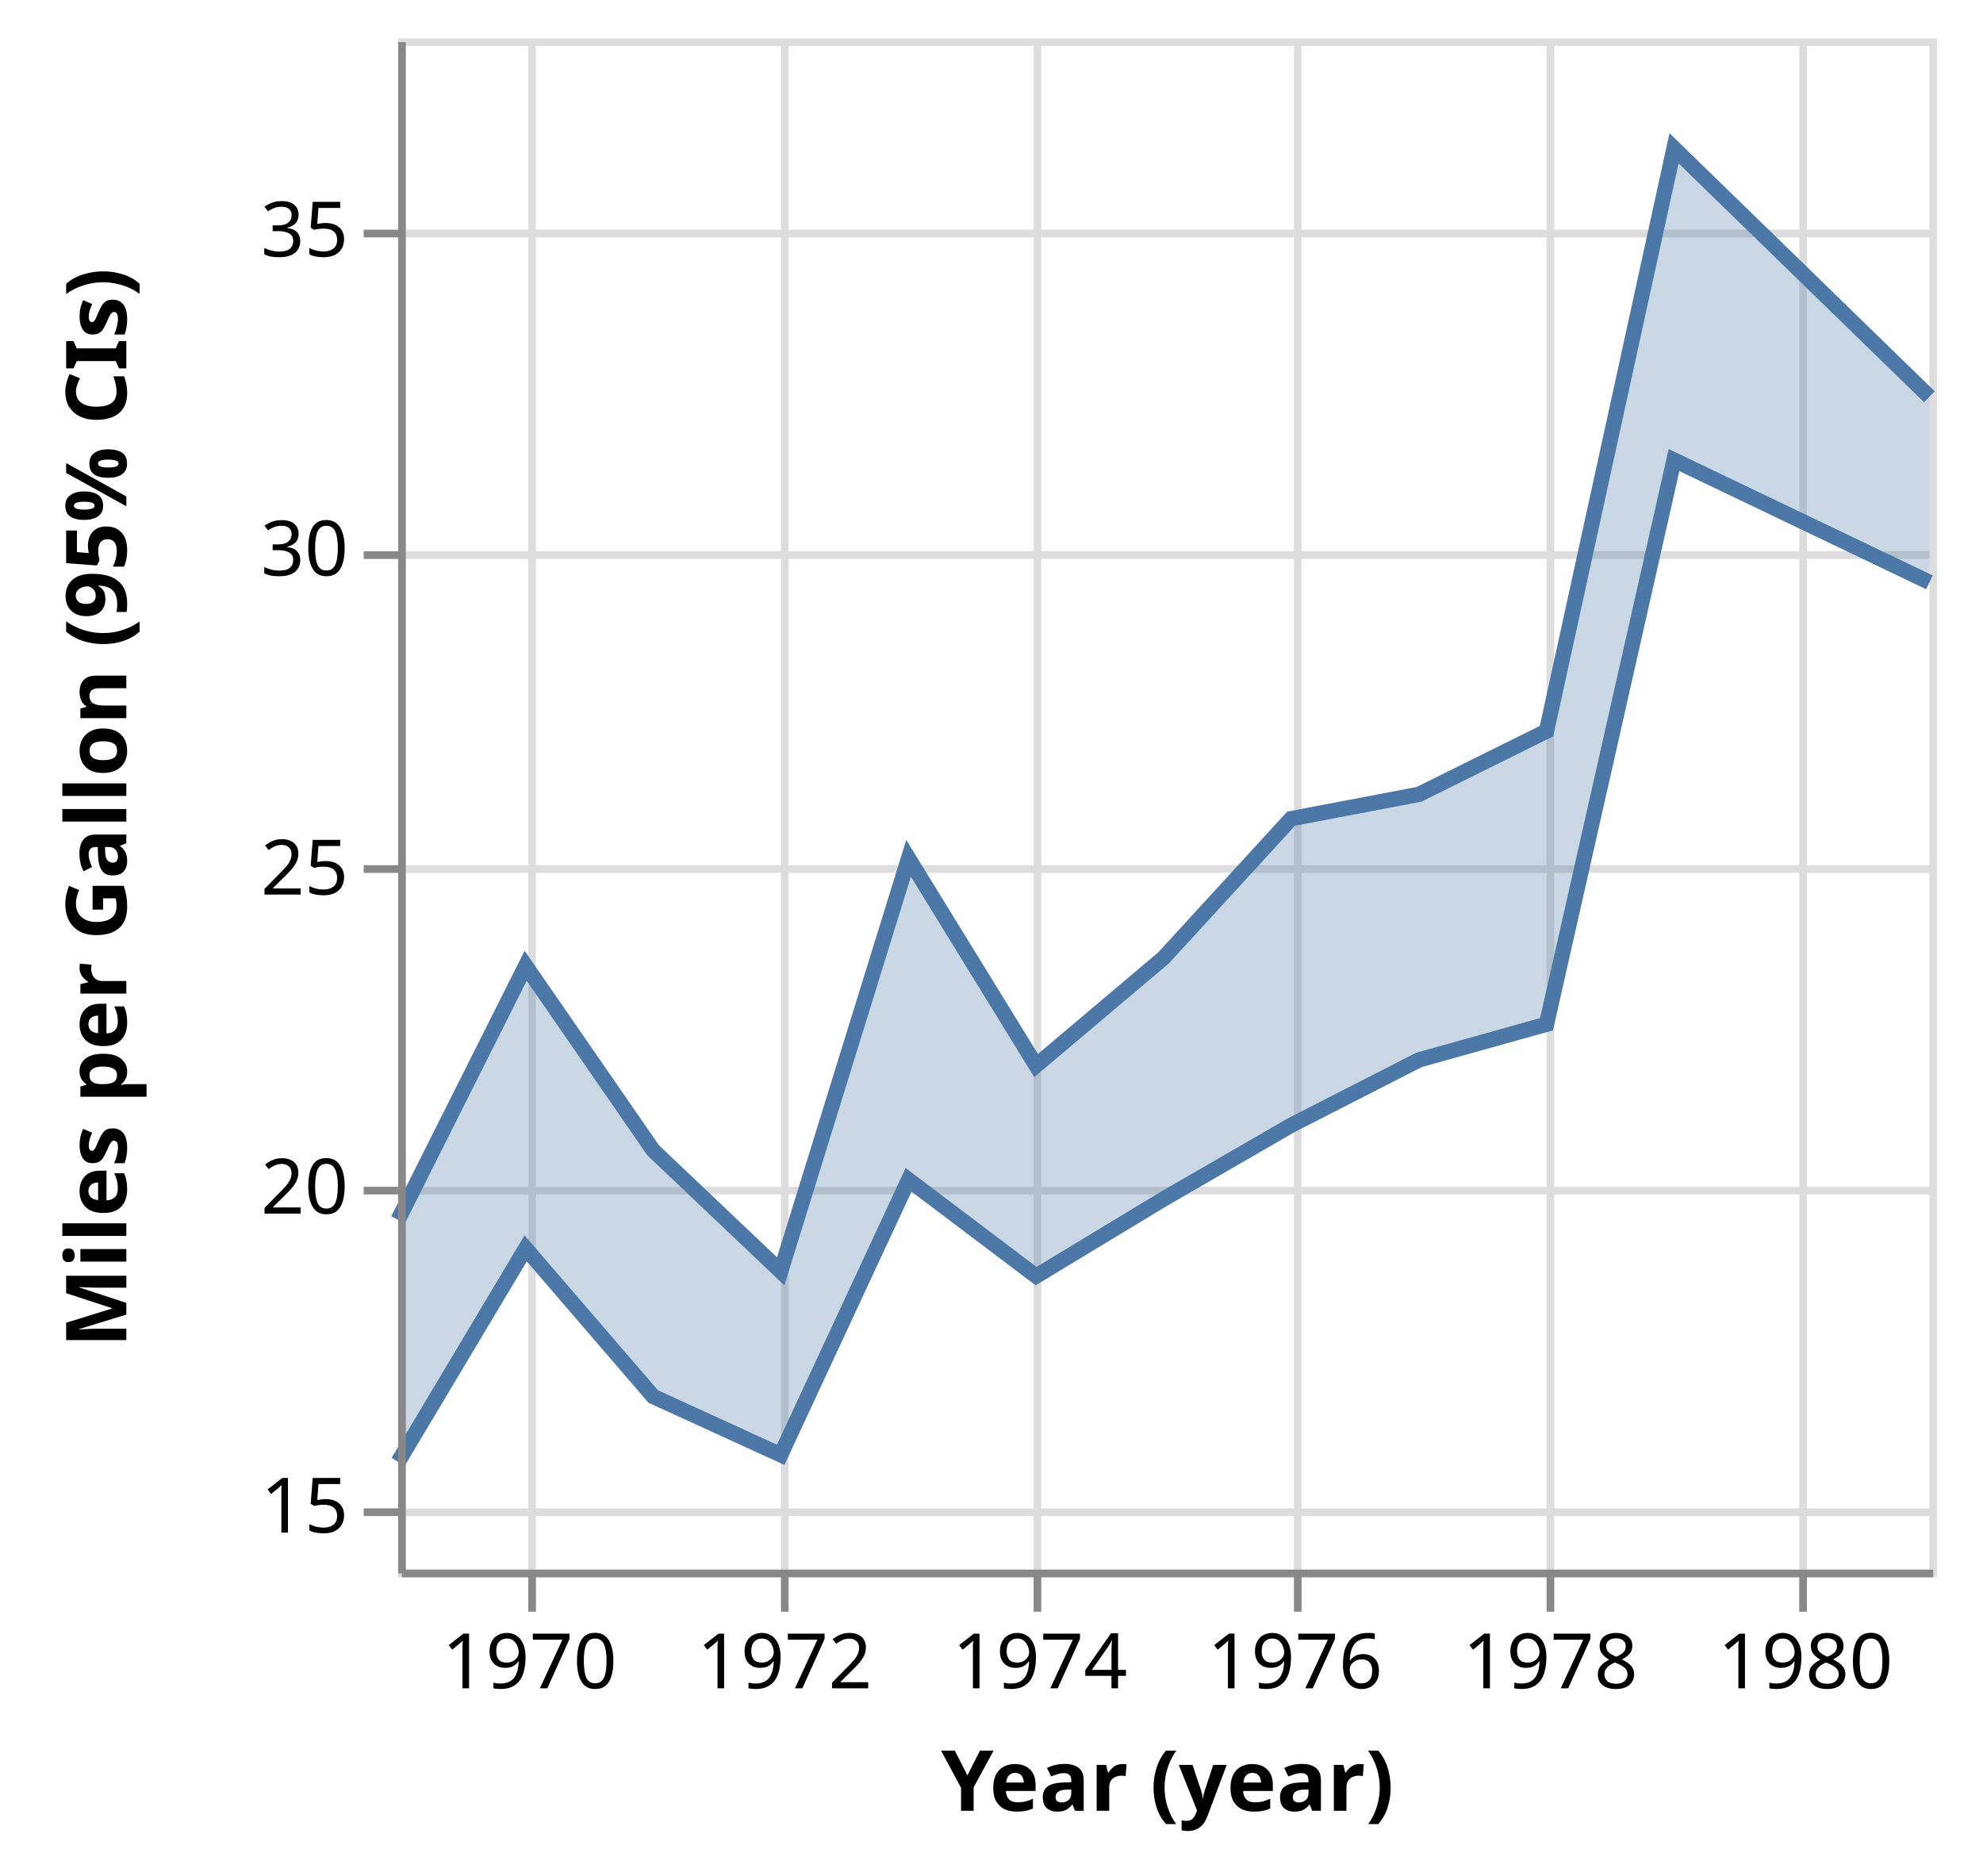
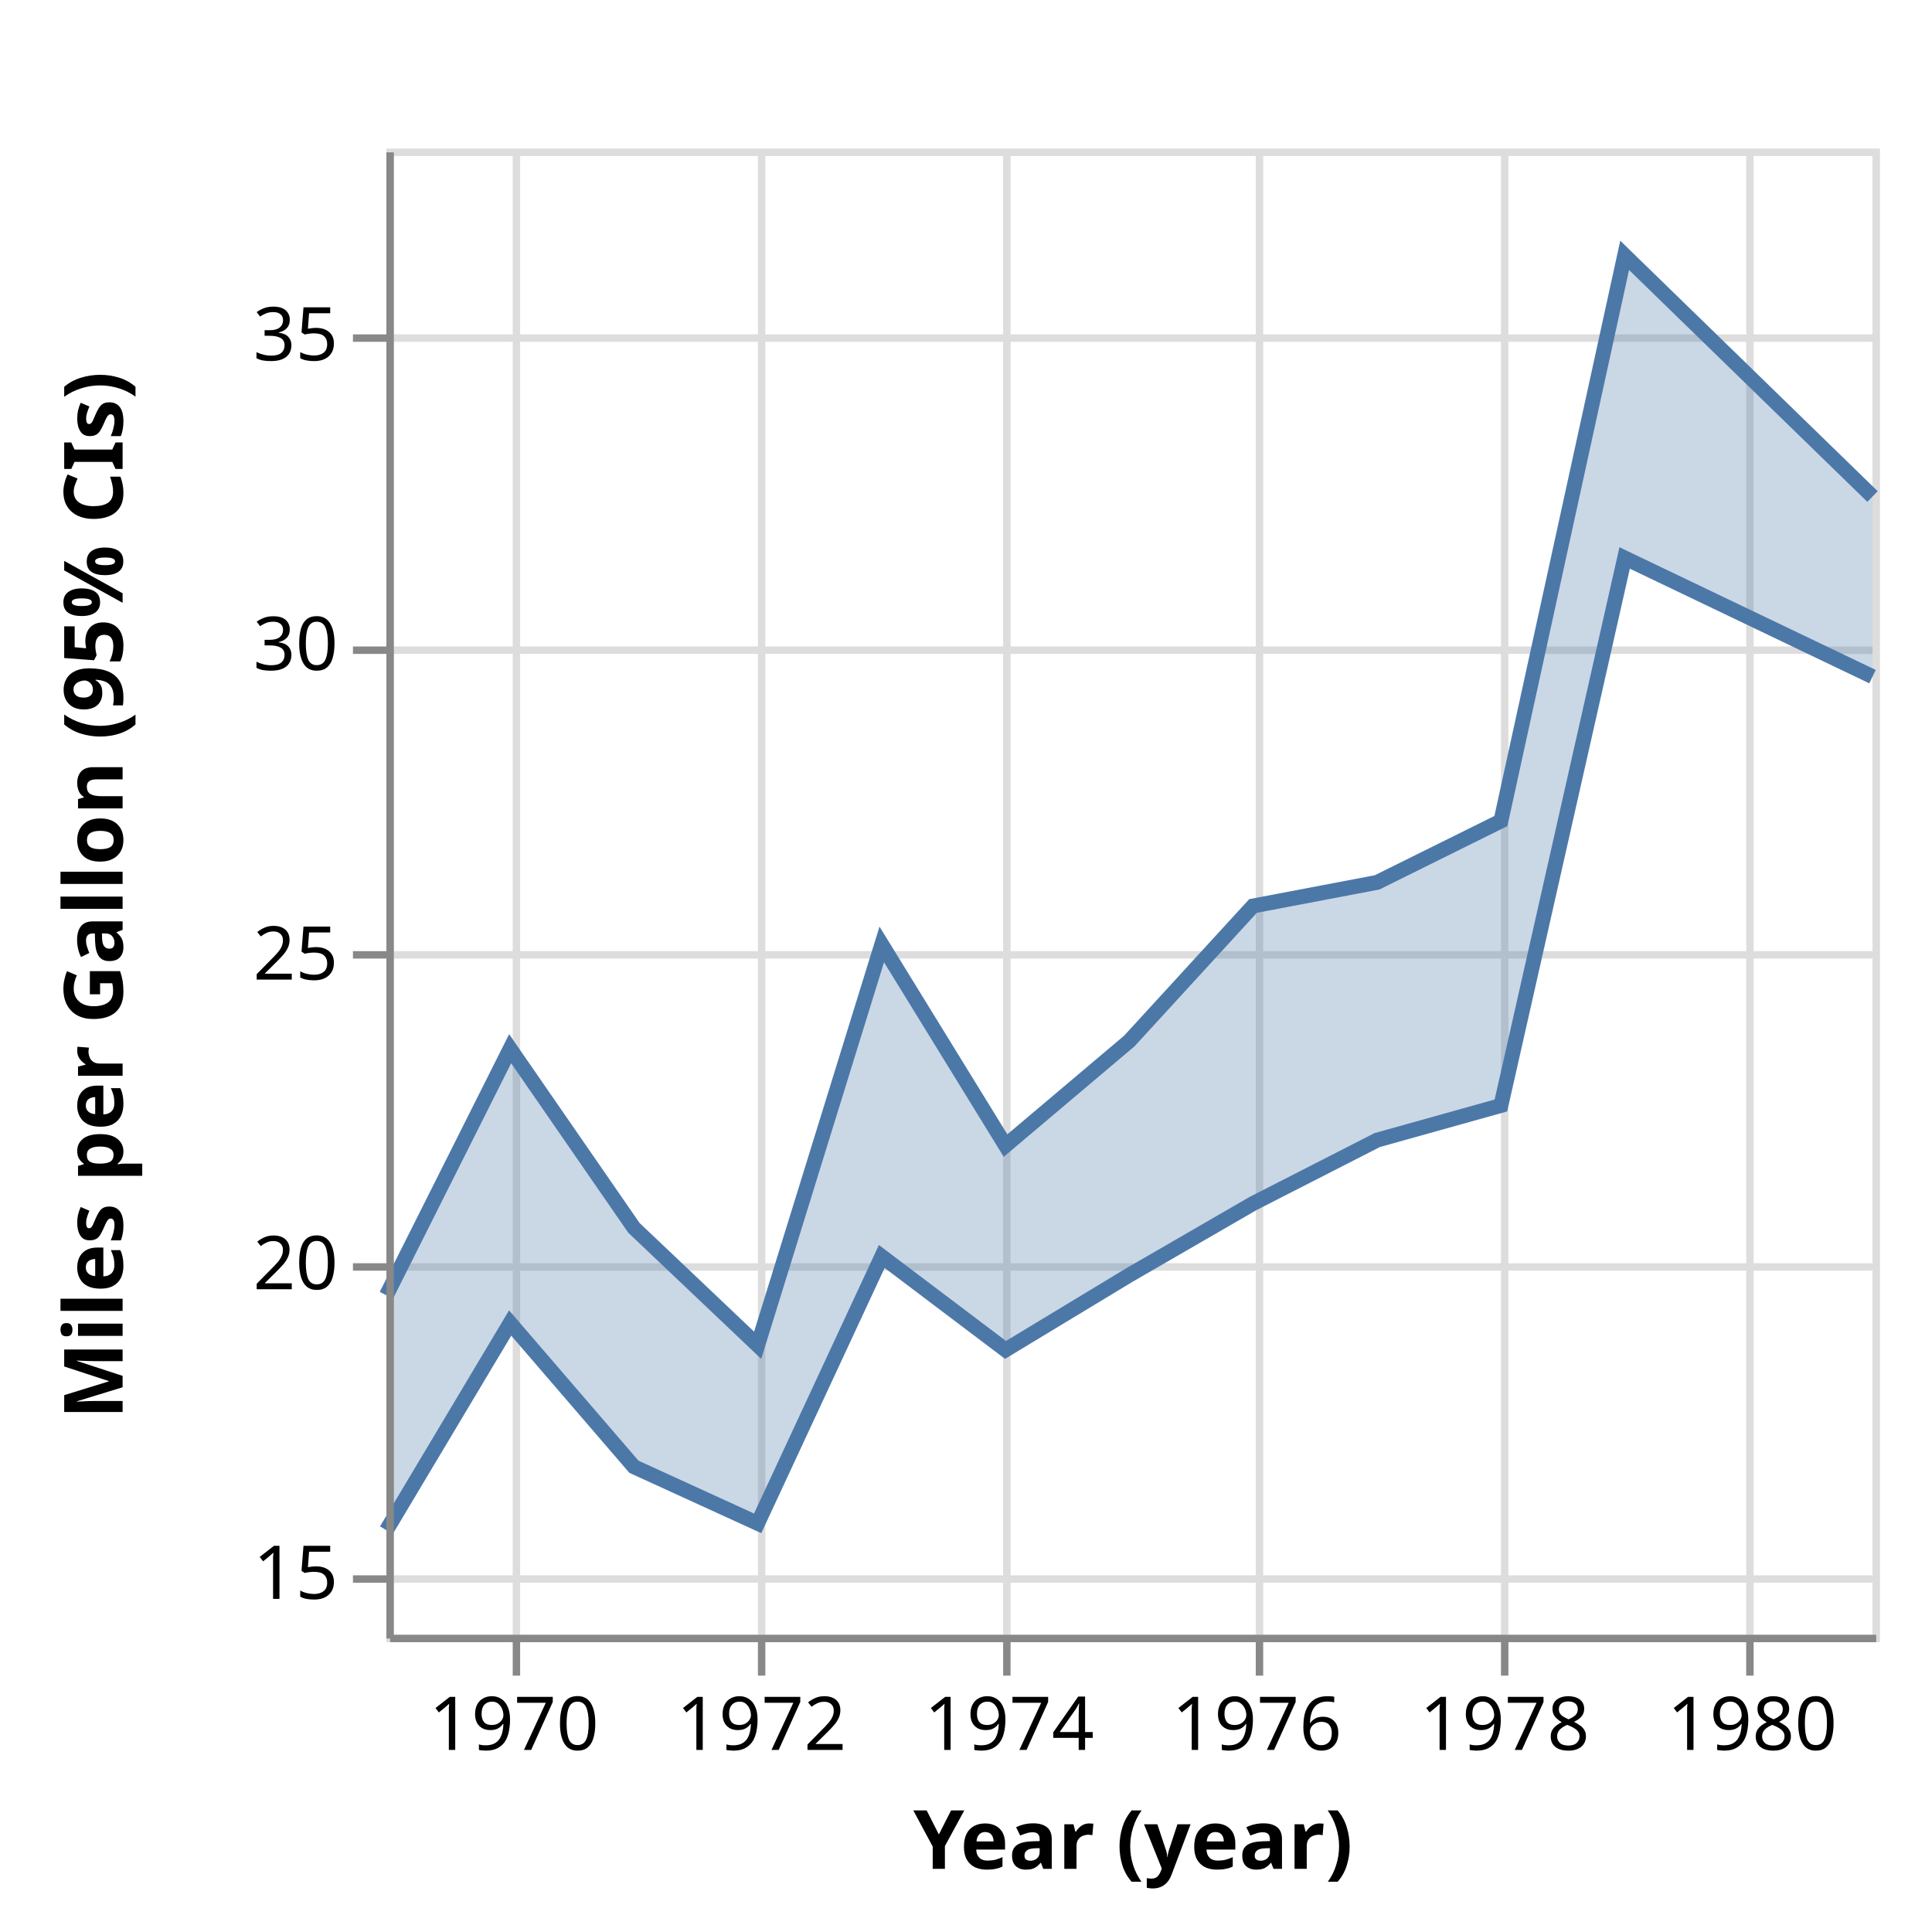
- <svg xmlns="http://www.w3.org/2000/svg" class="marks" width="259" height="245" viewBox="0 0 259 245" version="1.1">
-   <g transform="translate(52,5)">
+ <svg xmlns="http://www.w3.org/2000/svg" class="marks" width="259" height="260" viewBox="0 0 259 260" version="1.1">
+   <g transform="translate(52,20)">
    <g class="mark-group role-frame root">
      <g transform="translate(0,0)">
        <path class="background" d="M0.5,0.5h200v200h-200Z" style="fill: none; stroke: #ddd;" />
        <g>
          <g class="mark-group role-axis">
            <g transform="translate(0.5,200.5)">
              <path class="background" d="M0,0h0v0h0Z" style="pointer-events: none; fill: none;" />
              <g>
                <g class="mark-rule role-axis-grid" style="pointer-events: none;">
                  <line transform="translate(17,-200)" x2="0" y2="200" style="fill: none; stroke: #ddd; stroke-width: 1; opacity: 1;" />
                  <line transform="translate(50,-200)" x2="0" y2="200" style="fill: none; stroke: #ddd; stroke-width: 1; opacity: 1;" />
                  <line transform="translate(83,-200)" x2="0" y2="200" style="fill: none; stroke: #ddd; stroke-width: 1; opacity: 1;" />
                  <line transform="translate(117,-200)" x2="0" y2="200" style="fill: none; stroke: #ddd; stroke-width: 1; opacity: 1;" />
                  <line transform="translate(150,-200)" x2="0" y2="200" style="fill: none; stroke: #ddd; stroke-width: 1; opacity: 1;" />
                  <line transform="translate(183,-200)" x2="0" y2="200" style="fill: none; stroke: #ddd; stroke-width: 1; opacity: 1;" />
                </g>
              </g>
            </g>
          </g>
          <g class="mark-group role-axis">
            <g transform="translate(0.5,0.5)">
              <path class="background" d="M0,0h0v0h0Z" style="pointer-events: none; fill: none;" />
              <g>
                <g class="mark-rule role-axis-grid" style="pointer-events: none;">
                  <line transform="translate(0,192)" x2="200" y2="0" style="fill: none; stroke: #ddd; stroke-width: 1; opacity: 1;" />
                  <line transform="translate(0,150)" x2="200" y2="0" style="fill: none; stroke: #ddd; stroke-width: 1; opacity: 1;" />
                  <line transform="translate(0,108)" x2="200" y2="0" style="fill: none; stroke: #ddd; stroke-width: 1; opacity: 1;" />
                  <line transform="translate(0,67)" x2="200" y2="0" style="fill: none; stroke: #ddd; stroke-width: 1; opacity: 1;" />
                  <line transform="translate(0,25)" x2="200" y2="0" style="fill: none; stroke: #ddd; stroke-width: 1; opacity: 1;" />
                </g>
              </g>
            </g>
          </g>
          <g class="mark-area role-mark layer_0_marks">
            <path d="M200,71.057L166.644,55.088L149.989,128.772L133.333,133.428L116.632,141.964L99.977,151.596L83.322,161.667L66.667,149.09L49.966,185.005L33.311,177.388L16.655,158.043L0,185.927L0,154.31L16.655,121.131L33.311,145.238L49.966,161.042L66.667,107.099L83.322,134.167L99.977,120.098L116.632,101.923L133.333,98.744L149.989,90.488L166.644,14.364L200,46.818Z" style="fill: #4c78a8; opacity: 0.3;" />
          </g>
          <g class="mark-line role-mark layer_1_marks">
            <path d="M200,71.057L166.644,55.088L149.989,128.772L133.333,133.428L116.632,141.964L99.977,151.596L83.322,161.667L66.667,149.09L49.966,185.005L33.311,177.388L16.655,158.043L0,185.927" style="fill: none; stroke: #4c78a8; stroke-width: 2;" />
          </g>
          <g class="mark-line role-mark layer_2_marks">
            <path d="M200,46.818L166.644,14.364L149.989,90.488L133.333,98.744L116.632,101.923L99.977,120.098L83.322,134.167L66.667,107.099L49.966,161.042L33.311,145.238L16.655,121.131L0,154.31" style="fill: none; stroke: #4c78a8; stroke-width: 2;" />
          </g>
          <g class="mark-group role-axis">
            <g transform="translate(0.5,200.5)">
              <path class="background" d="M0,0h0v0h0Z" style="pointer-events: none; fill: none;" />
              <g>
                <g class="mark-rule role-axis-tick" style="pointer-events: none;">
                  <line transform="translate(17,0)" x2="0" y2="5" style="fill: none; stroke: #888; stroke-width: 1; opacity: 1;" />
                  <line transform="translate(50,0)" x2="0" y2="5" style="fill: none; stroke: #888; stroke-width: 1; opacity: 1;" />
                  <line transform="translate(83,0)" x2="0" y2="5" style="fill: none; stroke: #888; stroke-width: 1; opacity: 1;" />
                  <line transform="translate(117,0)" x2="0" y2="5" style="fill: none; stroke: #888; stroke-width: 1; opacity: 1;" />
                  <line transform="translate(150,0)" x2="0" y2="5" style="fill: none; stroke: #888; stroke-width: 1; opacity: 1;" />
                  <line transform="translate(183,0)" x2="0" y2="5" style="fill: none; stroke: #888; stroke-width: 1; opacity: 1;" />
                </g>
                <g class="mark-text role-axis-label" style="pointer-events: none;">
                  <text text-anchor="middle" transform="translate(16.65526,15)" style="font-family: sans-serif; font-size: 10px; fill: #000; opacity: 1;">1970</text>
                  <text text-anchor="middle" transform="translate(49.96578,15)" style="font-family: sans-serif; font-size: 10px; fill: #000; opacity: 1;">1972</text>
                  <text text-anchor="middle" transform="translate(83.32193,15)" style="font-family: sans-serif; font-size: 10px; fill: #000; opacity: 1;">1974</text>
                  <text text-anchor="middle" transform="translate(116.6324,15)" style="font-family: sans-serif; font-size: 10px; fill: #000; opacity: 1;">1976</text>
                  <text text-anchor="middle" transform="translate(149.9886,15)" style="font-family: sans-serif; font-size: 10px; fill: #000; opacity: 1;">1978</text>
                  <text text-anchor="middle" transform="translate(183.2991,15)" style="font-family: sans-serif; font-size: 10px; fill: #000; opacity: 1;">1980</text>
                </g>
                <g class="mark-rule role-axis-domain" style="pointer-events: none;">
                  <line transform="translate(0,0)" x2="200" y2="0" style="fill: none; stroke: #888; stroke-width: 1; opacity: 1;" />
                </g>
                <g class="mark-text role-axis-title" style="pointer-events: none;">
                  <text text-anchor="middle" transform="translate(100,31)" style="font-family: sans-serif; font-size: 11px; font-weight: bold; fill: #000; opacity: 1;">Year (year)</text>
                </g>
              </g>
            </g>
          </g>
          <g class="mark-group role-axis">
            <g transform="translate(0.5,0.5)">
              <path class="background" d="M0,0h0v0h0Z" style="pointer-events: none; fill: none;" />
              <g>
                <g class="mark-rule role-axis-tick" style="pointer-events: none;">
                  <line transform="translate(0,192)" x2="-5" y2="0" style="fill: none; stroke: #888; stroke-width: 1; opacity: 1;" />
                  <line transform="translate(0,150)" x2="-5" y2="0" style="fill: none; stroke: #888; stroke-width: 1; opacity: 1;" />
                  <line transform="translate(0,108)" x2="-5" y2="0" style="fill: none; stroke: #888; stroke-width: 1; opacity: 1;" />
                  <line transform="translate(0,67)" x2="-5" y2="0" style="fill: none; stroke: #888; stroke-width: 1; opacity: 1;" />
                  <line transform="translate(0,25)" x2="-5" y2="0" style="fill: none; stroke: #888; stroke-width: 1; opacity: 1;" />
                </g>
                <g class="mark-text role-axis-label" style="pointer-events: none;">
                  <text text-anchor="end" transform="translate(-7,194.6667)" style="font-family: sans-serif; font-size: 10px; fill: #000; opacity: 1;">15</text>
                  <text text-anchor="end" transform="translate(-7,153)" style="font-family: sans-serif; font-size: 10px; fill: #000; opacity: 1;">20</text>
                  <text text-anchor="end" transform="translate(-7,111.3333)" style="font-family: sans-serif; font-size: 10px; fill: #000; opacity: 1;">25</text>
                  <text text-anchor="end" transform="translate(-7,69.66667)" style="font-family: sans-serif; font-size: 10px; fill: #000; opacity: 1;">30</text>
                  <text text-anchor="end" transform="translate(-7,28)" style="font-family: sans-serif; font-size: 10px; fill: #000; opacity: 1;">35</text>
                </g>
                <g class="mark-rule role-axis-domain" style="pointer-events: none;">
                  <line transform="translate(0,200)" x2="0" y2="-200" style="fill: none; stroke: #888; stroke-width: 1; opacity: 1;" />
                </g>
                <g class="mark-text role-axis-title" style="pointer-events: none;">
                  <text text-anchor="middle" transform="translate(-34,100) rotate(-90) translate(0,-2)" style="font-family: sans-serif; font-size: 11px; font-weight: bold; fill: #000; opacity: 1;">Miles per Gallon (95% CIs)</text>
                </g>
              </g>
            </g>
          </g>
        </g>
      </g>
    </g>
  </g>
</svg>
